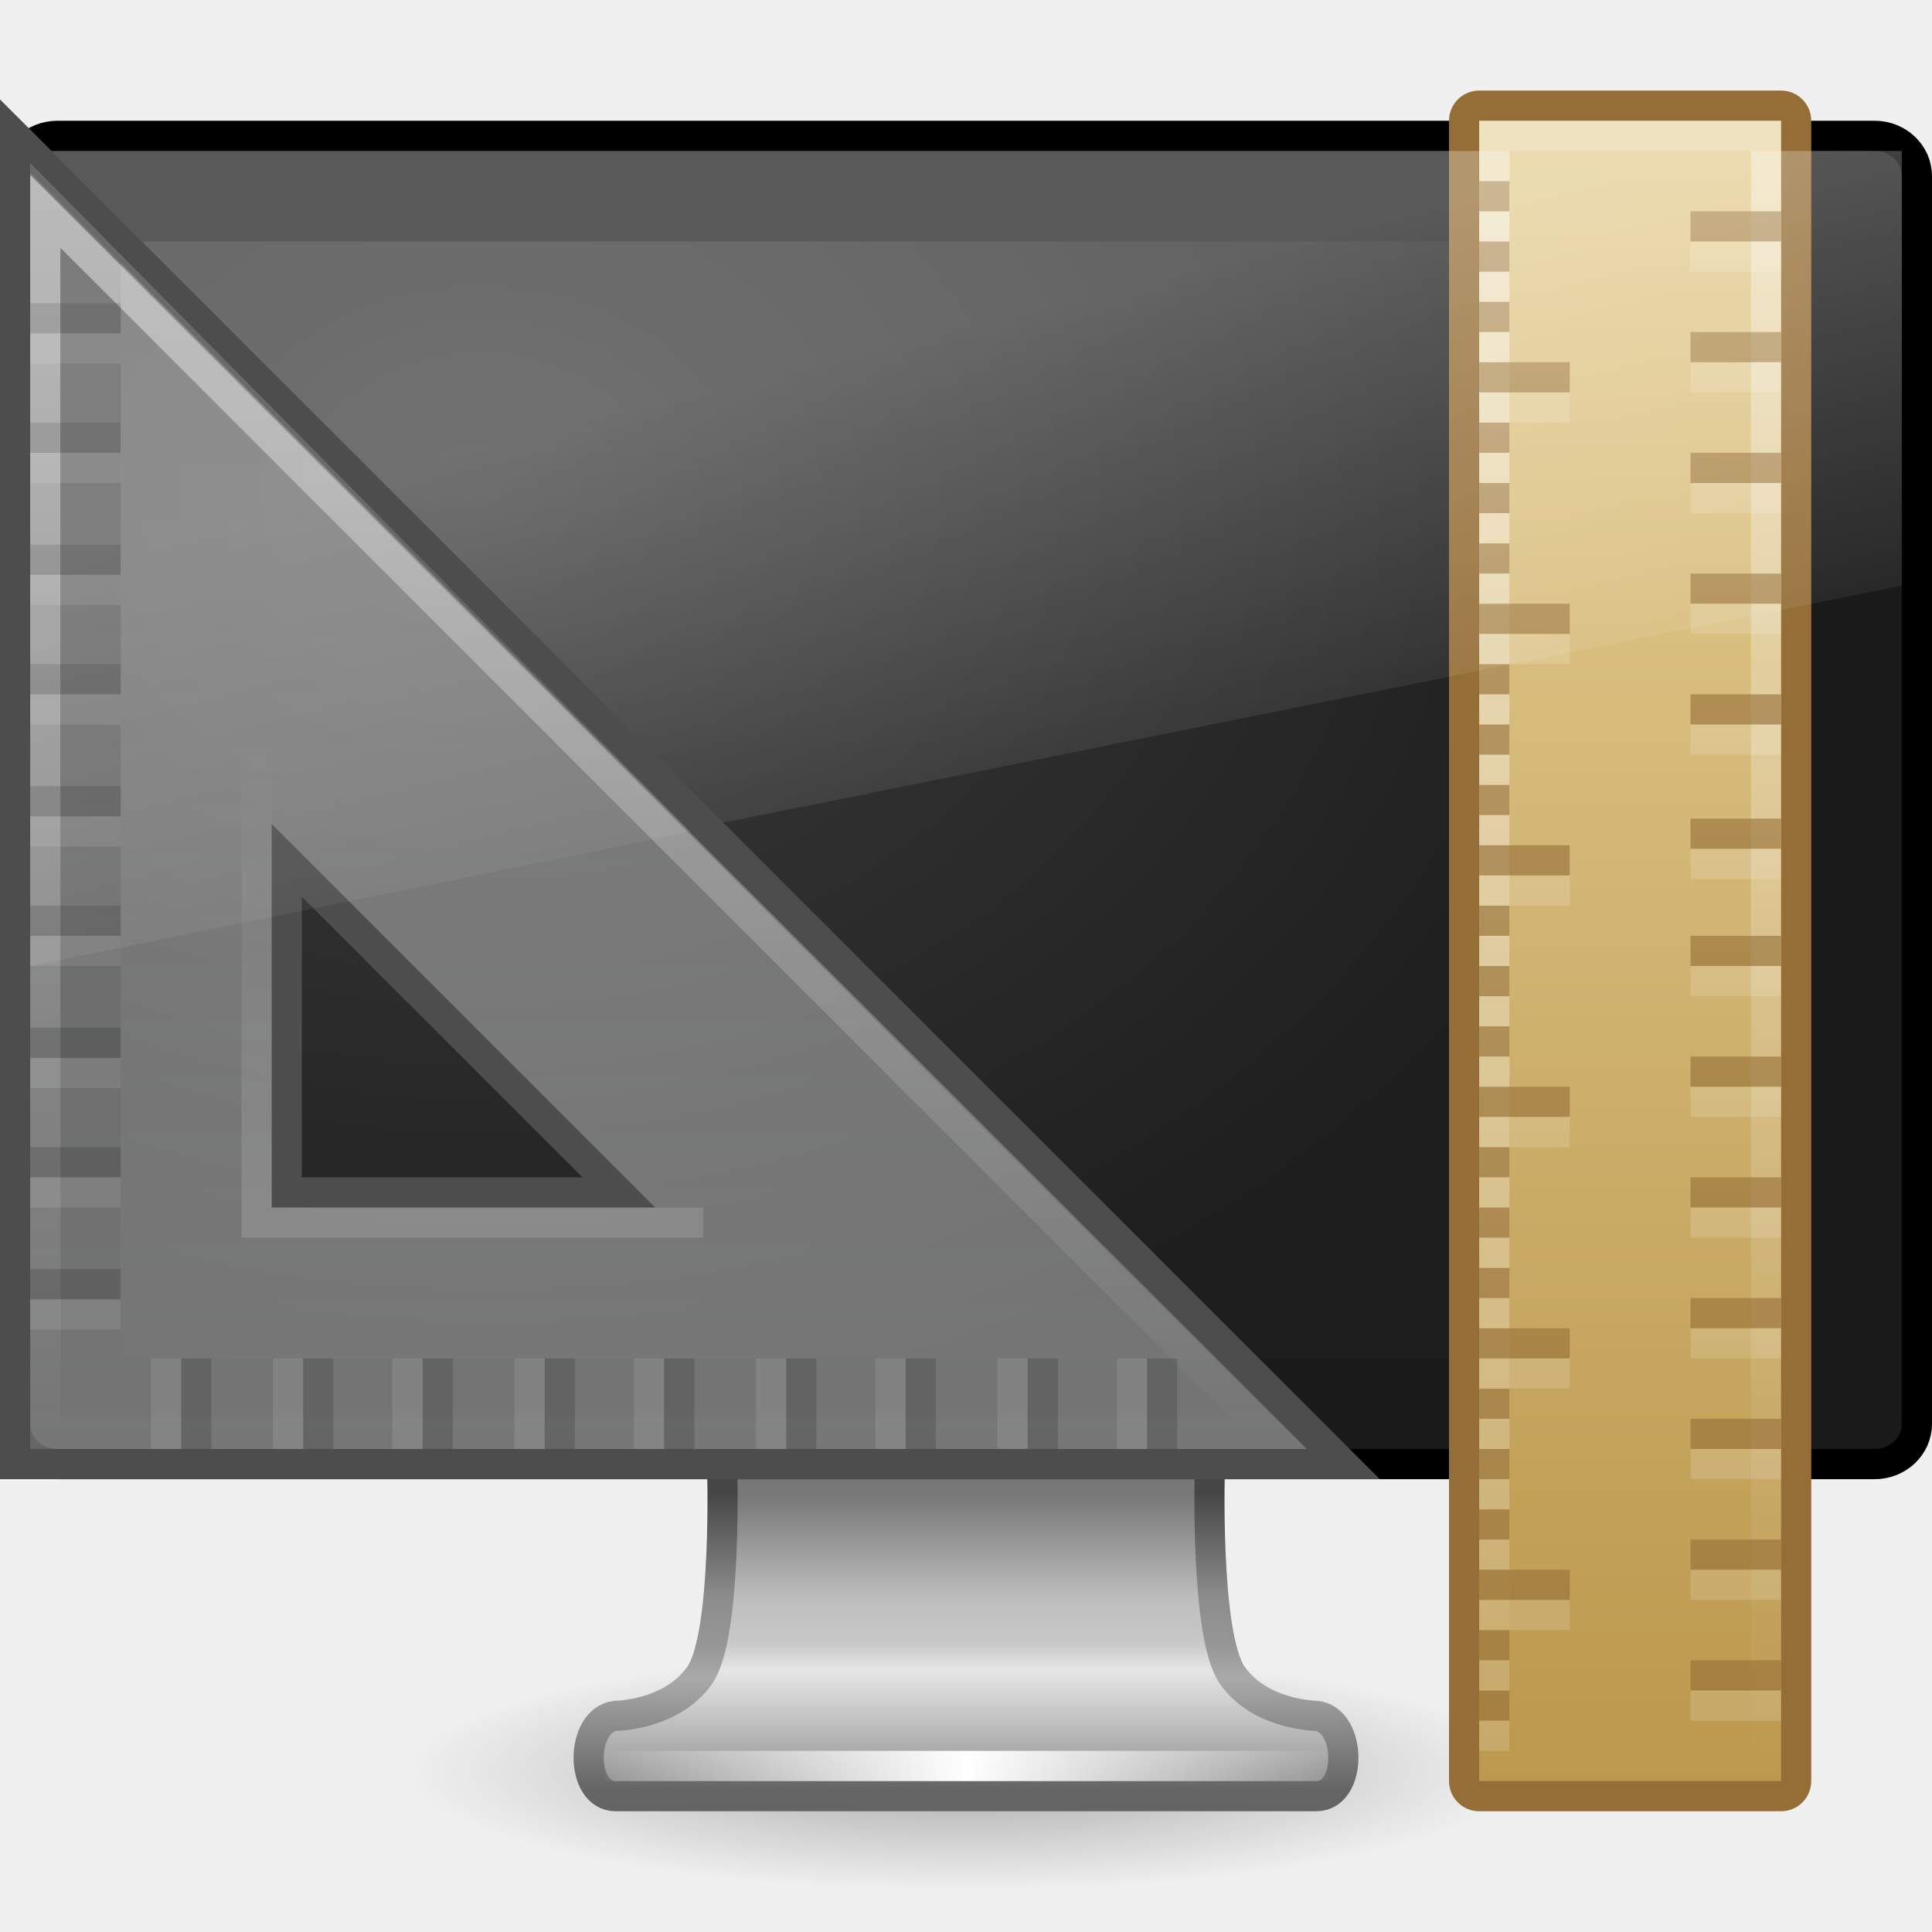
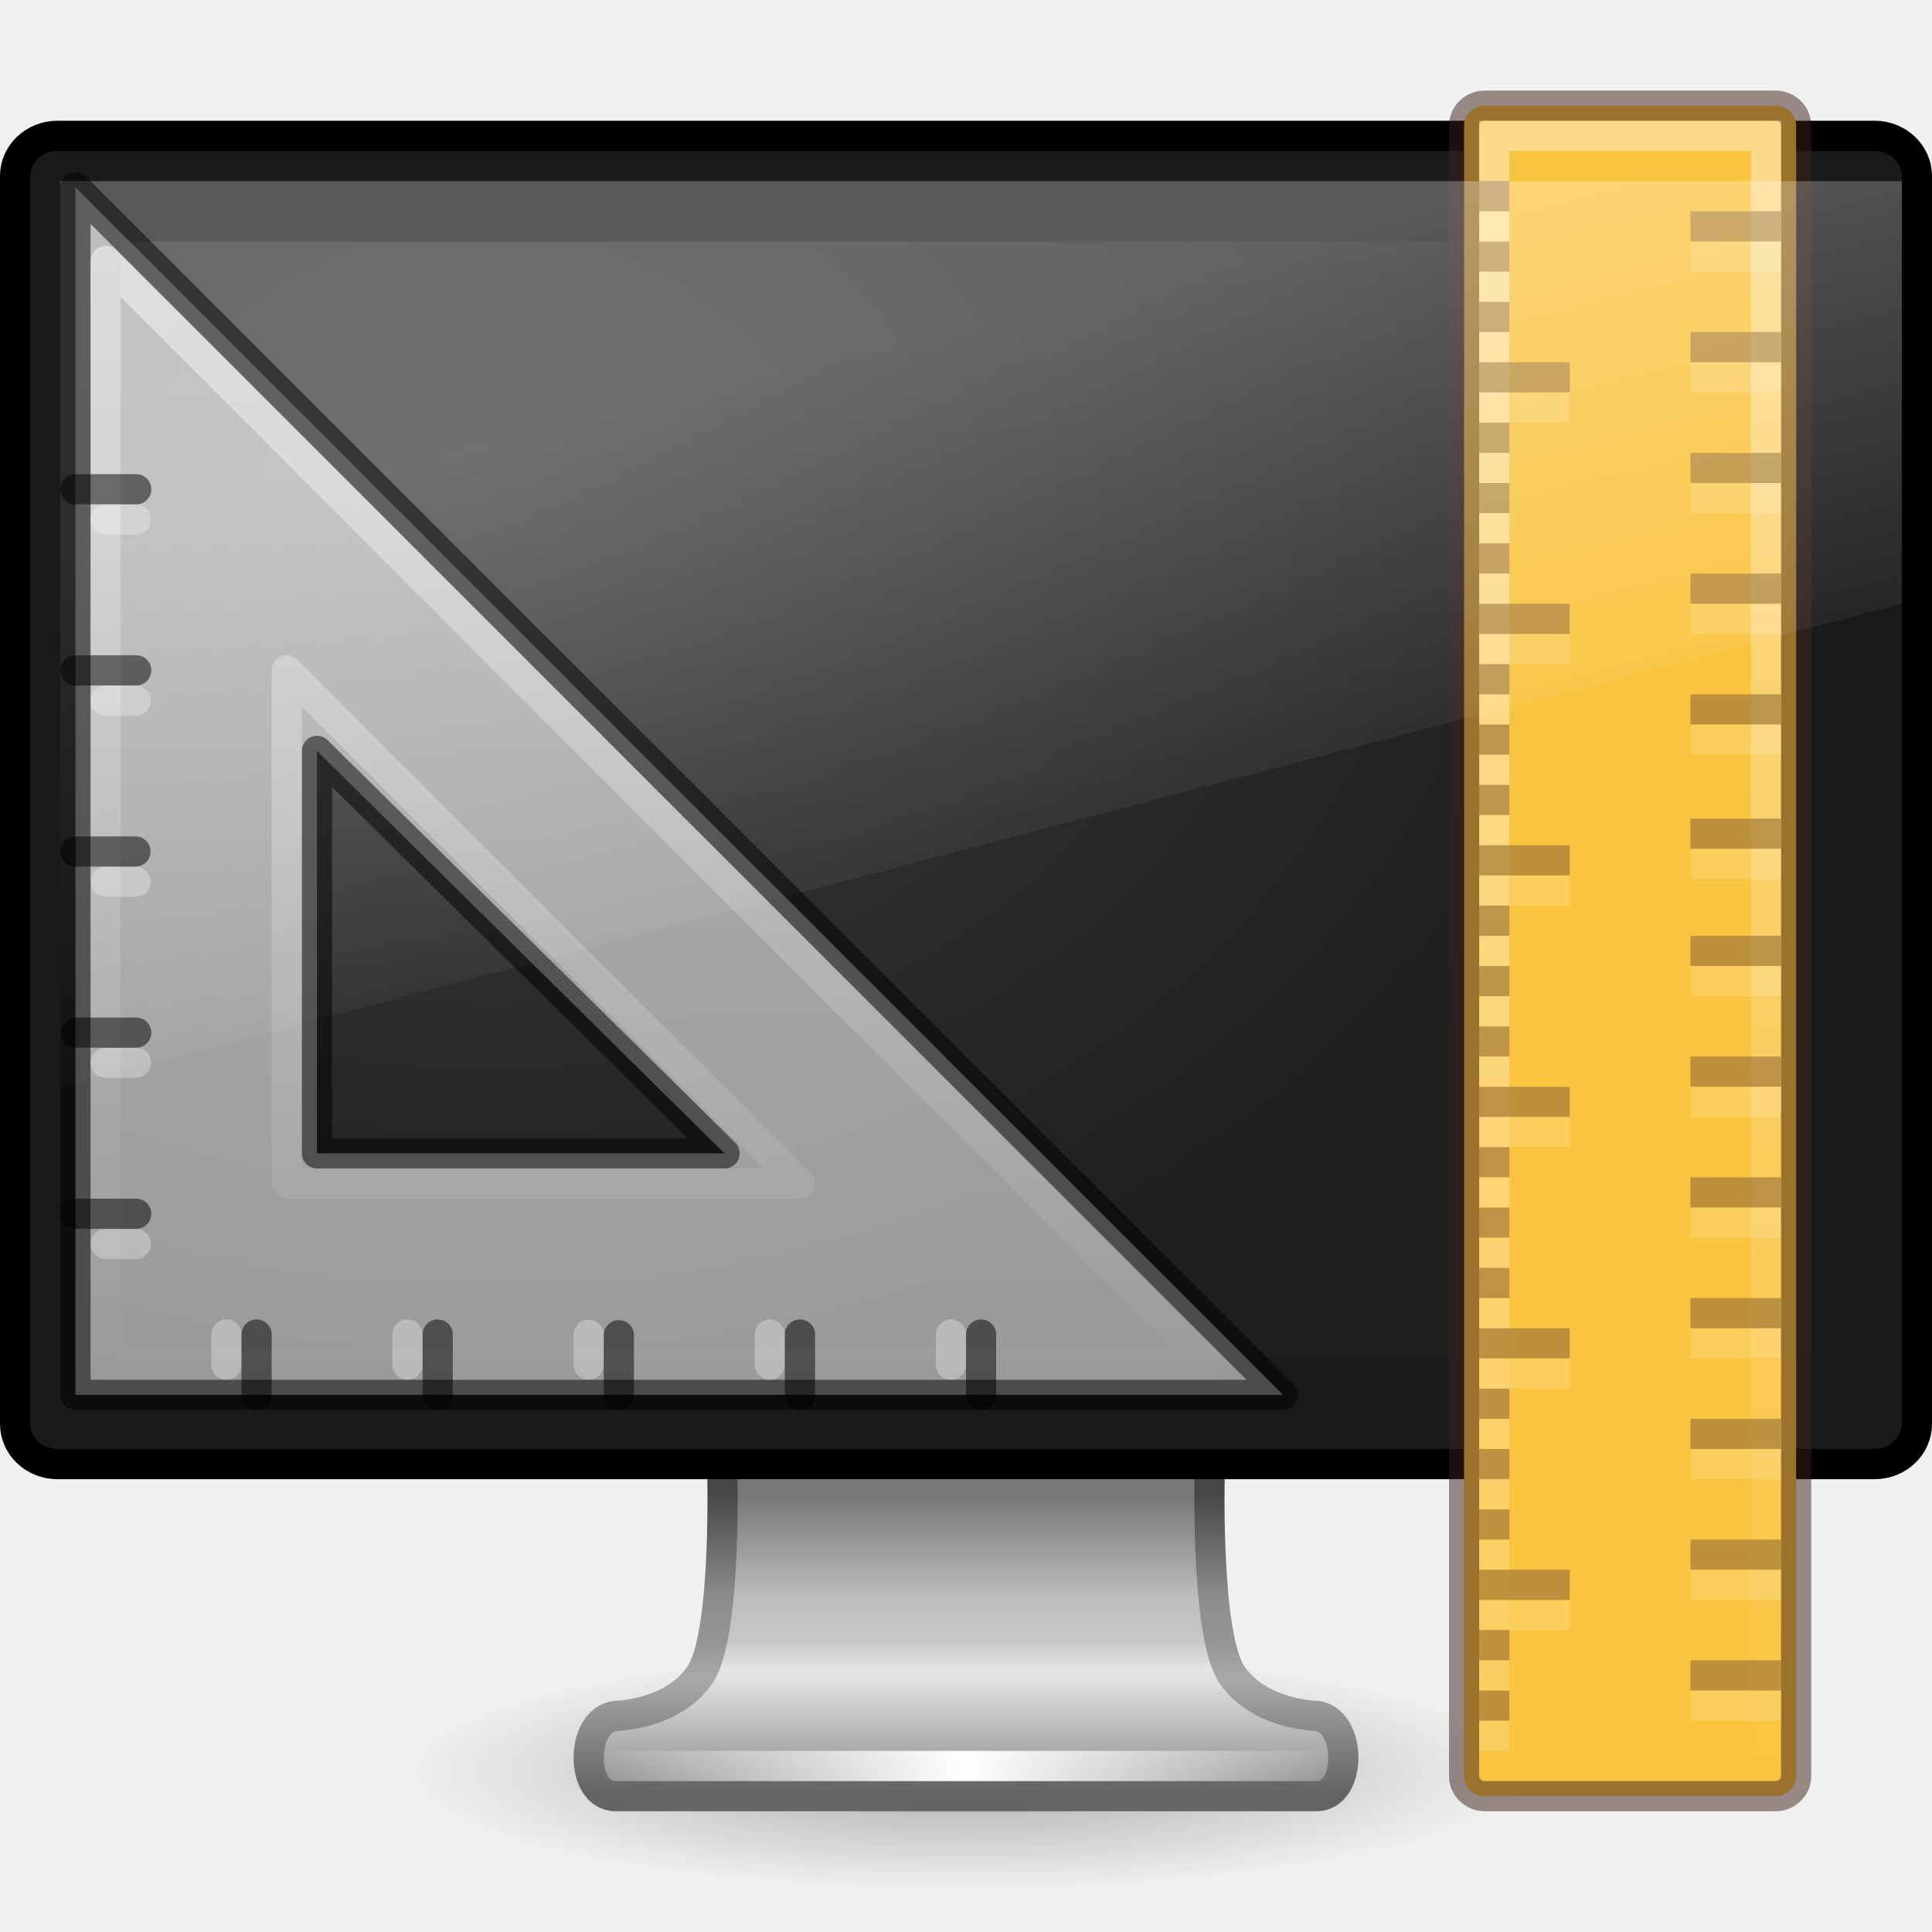
<svg xmlns="http://www.w3.org/2000/svg" xmlns:xlink="http://www.w3.org/1999/xlink" version="1.1" width="64" height="64" id="svg5235">
  <defs id="defs5237">
-     <linearGradient x1="182" y1="33" x2="182" y2="24.52" id="linearGradient4278" xlink:href="#linearGradient3985-6-635-120-628-965" gradientUnits="userSpaceOnUse" gradientTransform="matrix(2.133327,0,0,2.133327,-374.3079,-28.6241)" />
    <linearGradient id="linearGradient3985-6-635-120-628-965">
      <stop id="stop7116" style="stop-color:#ffffff;stop-opacity:1" offset="0" />
      <stop id="stop7118" style="stop-color:#ffffff;stop-opacity:0" offset="1" />
-     </linearGradient>
-     <linearGradient x1="188" y1="17" x2="188" y2="36.026" id="linearGradient4276" xlink:href="#linearGradient3985-746-156-539-972" gradientUnits="userSpaceOnUse" gradientTransform="matrix(2.326059,0,0,2.32606,-408.9768,-35.14782)" />
-     <linearGradient id="linearGradient3985-746-156-539-972">
-       <stop id="stop7110" style="stop-color:#ffffff;stop-opacity:1" offset="0" />
-       <stop id="stop7112" style="stop-color:#ffffff;stop-opacity:0" offset="1" />
-     </linearGradient>
-     <linearGradient x1="30.143" y1="26.714" x2="45.873" y2="26.714" id="linearGradient4274" xlink:href="#linearGradient3937-859-978-64-227" gradientUnits="userSpaceOnUse" gradientTransform="matrix(0,2.933323,2.933323,0,-53.76645,-84.96618)" />
-     <linearGradient id="linearGradient3937-859-978-64-227">
-       <stop id="stop7104" style="stop-color:#ffffff;stop-opacity:0.302" offset="0" />
-       <stop id="stop7106" style="stop-color:#feffff;stop-opacity:0.4" offset="1" />
    </linearGradient>
    <linearGradient x1="384" y1="9" x2="384" y2="32" id="linearGradient4272" xlink:href="#linearGradient5093" gradientUnits="userSpaceOnUse" gradientTransform="matrix(1.5,0,0,2.454546,-522.75,-18.81818)" />
    <linearGradient id="linearGradient5093">
      <stop id="stop5095" style="stop-color:#ffffff;stop-opacity:1" offset="0" />
      <stop id="stop5097" style="stop-color:#ffffff;stop-opacity:0" offset="1" />
-     </linearGradient>
-     <linearGradient x1="385" y1="8" x2="385" y2="33" id="linearGradient3697" xlink:href="#linearGradient5047" gradientUnits="userSpaceOnUse" gradientTransform="matrix(1.375,0,0,2.333327,-474.6875,-16.33312)" />
-     <linearGradient id="linearGradient5047">
-       <stop id="stop5049" style="stop-color:#e7d198;stop-opacity:1" offset="0" />
-       <stop id="stop5051" style="stop-color:#ba964a;stop-opacity:1" offset="1" />
    </linearGradient>
    <linearGradient x1="12.938" y1="8.438" x2="15.25" y2="19.812" id="linearGradient2441" xlink:href="#linearGradient6592-2-7" gradientUnits="userSpaceOnUse" gradientTransform="matrix(1.476191,0,0,1.799999,-3.428571,-0.3999983)" />
    <linearGradient id="linearGradient6592-2-7">
      <stop id="stop6594-0-2" style="stop-color:#ffffff;stop-opacity:0.275" offset="0" />
      <stop id="stop6596-2-5" style="stop-color:#ffffff;stop-opacity:0" offset="1" />
    </linearGradient>
    <radialGradient cx="12.244" cy="4.863" r="21" fx="12.244" fy="4.863" id="radialGradient2444" xlink:href="#linearGradient6712" gradientUnits="userSpaceOnUse" gradientTransform="matrix(1.889018,0.02641682,-0.01758819,1.476698,-7.10076,8.79169)" />
    <linearGradient id="linearGradient6712">
      <stop id="stop6714" style="stop-color:#3c3c3c;stop-opacity:1" offset="0" />
      <stop id="stop6716" style="stop-color:#1e1e1e;stop-opacity:1" offset="1" />
    </linearGradient>
    <linearGradient x1="15.574" y1="46.971" x2="23.578" y2="46.971" id="linearGradient2448" xlink:href="#linearGradient3342" gradientUnits="userSpaceOnUse" gradientTransform="matrix(1.53067,0,0,1.333333,-4.090254,-4.128003)" spreadMethod="reflect" />
    <linearGradient id="linearGradient3342">
      <stop id="stop3344" style="stop-color:#ffffff;stop-opacity:0" offset="0" />
      <stop id="stop3346" style="stop-color:#ffffff;stop-opacity:1" offset="1" />
    </linearGradient>
    <linearGradient x1="361.106" y1="87.05" x2="361.106" y2="94.396" id="linearGradient2451" xlink:href="#linearGradient3912" gradientUnits="userSpaceOnUse" gradientTransform="matrix(1.311155,0,0,1.333703,-437.614,-66.53289)" />
    <linearGradient id="linearGradient3912">
      <stop id="stop3914" style="stop-color:#787878;stop-opacity:1" offset="0" />
      <stop id="stop3916" style="stop-color:#bebebe;stop-opacity:1" offset="0.35" />
      <stop id="stop3918" style="stop-color:#c8c8c8;stop-opacity:1" offset="0.494" />
      <stop id="stop3920" style="stop-color:#e6e6e6;stop-opacity:1" offset="0.589" />
      <stop id="stop3922" style="stop-color:#8c8c8c;stop-opacity:1" offset="1" />
    </linearGradient>
    <linearGradient x1="61.969" y1="35.944" x2="61.969" y2="43.378" id="linearGradient2453" xlink:href="#linearGradient3924" gradientUnits="userSpaceOnUse" gradientTransform="matrix(1.31588,0,0,1.333511,-49.58458,1.493132)" />
    <linearGradient id="linearGradient3924">
      <stop id="stop3926" style="stop-color:#464646;stop-opacity:1" offset="0" />
      <stop id="stop3928" style="stop-color:#8c8c8c;stop-opacity:1" offset="0.35" />
      <stop id="stop3930" style="stop-color:#969696;stop-opacity:1" offset="0.51" />
      <stop id="stop3932" style="stop-color:#aaaaaa;stop-opacity:1" offset="0.62" />
      <stop id="stop3934" style="stop-color:#646464;stop-opacity:1" offset="1" />
    </linearGradient>
    <linearGradient id="linearGradient10691-1">
      <stop id="stop10693-3" style="stop-color:#000000;stop-opacity:1" offset="0" />
      <stop id="stop10695-1" style="stop-color:#000000;stop-opacity:0" offset="1" />
    </linearGradient>
    <radialGradient cx="6.703" cy="73.616" r="7.228" fx="6.703" fy="73.616" id="radialGradient5233" xlink:href="#linearGradient10691-1" gradientUnits="userSpaceOnUse" gradientTransform="matrix(2.582401,0,0,0.5533716,14.69091,17.92982)" />
+     <linearGradient xlink:href="#linearGradient5047" id="linearGradient4270" gradientUnits="userSpaceOnUse" gradientTransform="matrix(1.375,0,0,2.333334,-474.6875,-16.33334)" x1="385" y1="8.835" x2="385" y2="32.263" />
+     <linearGradient id="linearGradient5047">
+       <stop id="stop5049" offset="0" style="stop-color:#f9c440;stop-opacity:1" />
+       <stop id="stop5051" offset="1" style="stop-color:#f9c440;stop-opacity:1" />
+     </linearGradient>
+     <linearGradient xlink:href="#linearGradient3412" id="linearGradient1065" gradientUnits="userSpaceOnUse" gradientTransform="matrix(0,2.703893,-2.653531,0,156.6307,-61.11597)" x1="31.826" y1="35.851" x2="45.681" y2="35.851" />
+     <linearGradient id="linearGradient3412">
+       <stop offset="0" style="stop-color:#ffffff;stop-opacity:0.6" id="stop3414" />
+       <stop offset="1" style="stop-color:#ffffff;stop-opacity:0.55" id="stop3416" />
+     </linearGradient>
+     <linearGradient xlink:href="#linearGradient3985-6-635-120-628-965" id="linearGradient1067" gradientUnits="userSpaceOnUse" gradientTransform="matrix(-1,0,0,1,120,-63.99992)" x1="75.78" y1="86" x2="75.78" y2="127.036" />
  </defs>
  <g id="layer1">
    <path d="m 50.667,58.667 c 0,2.209 -8.357,4 -18.667,4 -10.309,0 -18.667,-1.791 -18.667,-4 0,-2.209 8.357,-4 18.667,-4 10.309,0 18.667,1.791 18.667,4 l 0,0 z" id="path2589" style="opacity:0.3;fill:url(#radialGradient5233);fill-opacity:1;fill-rule:nonzero;stroke:none;stroke-width:0.8;marker:none;visibility:visible;display:inline;overflow:visible" />
    <path d="m 23.92,48.499 c 0,0 0.187,5.678 -0.744,7.001 -0.93,1.323 -2.782,1.339 -2.782,1.339 -1.188,0.139 -1.198,2.662 0,2.662 l 23.212,0 c 1.198,0 1.188,-2.524 0,-2.662 0,0 -1.851,-0.015 -2.782,-1.339 -0.93,-1.323 -0.744,-7.001 -0.744,-7.001 l -16.16,0 0,0 z" id="rect1789" style="fill:url(#linearGradient2451);fill-opacity:1;fill-rule:nonzero;stroke:url(#linearGradient2453);stroke-width:0.998;stroke-linecap:round;stroke-linejoin:round;stroke-miterlimit:4;stroke-opacity:1;stroke-dasharray:none;stroke-dashoffset:0.5;marker:none;visibility:visible;display:inline;overflow:visible;enable-background:new" />
    <path d="m 20.514,58.5 22.973,0" id="path3340" style="fill:none;stroke:url(#linearGradient2448);stroke-width:1px;stroke-linecap:square;stroke-linejoin:miter;stroke-opacity:1" />
    <rect width="63" height="44" rx="1.4" ry="1.333" x="0.5" y="4.5" id="rect2722" style="fill:#1a1a1a;fill-opacity:1;stroke:#000000;stroke-width:1;stroke-linecap:round;stroke-linejoin:round;stroke-miterlimit:4;stroke-opacity:1;stroke-dasharray:none;stroke-dashoffset:0.5" />
    <rect width="56" height="37" x="4" y="8" id="rect2716" style="fill:url(#radialGradient2444);fill-opacity:1;fill-rule:evenodd;stroke:none;display:inline;enable-background:new" />
-     <rect width="11" height="56" rx="0.5" ry="0.5" x="48.5" y="3.5" id="rect5045" style="color:#000000;fill:url(#linearGradient3697);fill-opacity:1;fill-rule:nonzero;stroke:#956e37;stroke-width:1;stroke-linecap:butt;stroke-linejoin:miter;stroke-miterlimit:4;stroke-opacity:1;stroke-dasharray:none;stroke-dashoffset:0;marker:none;visibility:visible;display:inline;overflow:visible;enable-background:accumulate" />
+     <rect ry="0.667" rx="0.688" y="3.5" x="48.5" height="56" width="11" id="rect5045" style="color:#000000;display:inline;overflow:visible;visibility:visible;fill:url(#linearGradient4270);fill-opacity:1;fill-rule:nonzero;stroke:#3d211b;stroke-width:1;stroke-linecap:butt;stroke-linejoin:miter;stroke-miterlimit:4;stroke-dasharray:none;stroke-dashoffset:0;stroke-opacity:0.5;marker:none;enable-background:accumulate" />
    <rect width="9" height="54" x="49.5" y="4.5" id="rect5045-1" style="opacity:0.4;color:#000000;fill:none;stroke:url(#linearGradient4272);stroke-width:1;stroke-linecap:butt;stroke-linejoin:miter;stroke-miterlimit:4;stroke-opacity:1;stroke-dasharray:none;stroke-dashoffset:0;marker:none;visibility:visible;display:inline;overflow:visible;enable-background:accumulate" />
-     <path d="M 0.5,4.5 44.5,48.5 l -44,0 0,-44 z M 9.5,28.5 l 0,11 11,0 -11,-11 z" id="path3410" style="fill:url(#linearGradient4274);fill-opacity:1;fill-rule:evenodd;stroke:#4d4d4d;stroke-width:1px;stroke-linecap:butt;stroke-linejoin:miter;stroke-opacity:1" />
-     <path d="m 1.5,7 c 0,13.714 0,26.786 0,40.5 13.714,0 26.786,0 40.5,0 0,0 -40.5,-40.5 -40.5,-40.5 z" id="path3981" style="opacity:0.5;fill:none;stroke:url(#linearGradient4276);stroke-width:1px;stroke-linecap:butt;stroke-linejoin:miter;stroke-opacity:1" />
-     <path d="m 8.5,24.709 c 0,0 0,15.791 0,15.791 0,0 14.791,0 14.791,0" id="path3981-5" style="opacity:0.15;fill:none;stroke:url(#linearGradient4278);stroke-width:1px;stroke-linecap:butt;stroke-linejoin:miter;stroke-opacity:1" />
-     <path d="m 39,45 0,3 -1,0 0,-3 1,0 z m -3.958,0 0,3 -1,0 0,-3 1,0 z m -4.042,0 0,3 -1,0 0,-3 1,0 z m -3.958,0 0,3 -1,0 0,-3 1,0 z m -4.042,0 0,3 -1,0 0,-3 1,0 z m -3.958,0 0,3 -1,0 0,-3 1,0 z m -4.042,0 0,3 -1,0 0,-3 1,0 z m -3.958,0 0,3 -1,0 0,-3 1,0 z m -4.042,0 0,3 -1,0 0,-3 1,0 z M 1,10.042 l 3,0 0,1 -3,0 0,-1 z M 1,14 l 3,0 0,1 -3,0 0,-1 z m 0,4.042 3,0 0,1 -3,0 0,-1 z M 1,22 l 3,0 0,1 -3,0 0,-1 z m 0,4.042 3,0 0,1 -3,0 0,-1 z M 1,30 l 3,0 0,1 -3,0 0,-1 z m 0,4.042 3,0 0,1 -3,0 0,-1 z M 1,38 l 3,0 0,1 -3,0 0,-1 z m 0,4.042 3,0 0,1 -3,0 0,-1 z" id="rect4034-50-7-4" style="opacity:0.15;color:#000000;fill:#000000;fill-opacity:1;stroke:none;stroke-width:2;marker:none;visibility:visible;display:inline;overflow:visible;enable-background:accumulate" />
-     <path d="m 38,45 0,3 -1,0 0,-3 1,0 z m -3.958,0 0,3 -1,0 0,-3 1,0 z M 30,45 l 0,3 -1,0 0,-3 1,0 z m -3.958,0 0,3 -1,0 0,-3 1,0 z M 22,45 l 0,3 -1,0 0,-3 1,0 z m -3.958,0 0,3 -1,0 0,-3 1,0 z M 14,45 l 0,3 -1,0 0,-3 1,0 z m -3.958,0 0,3 -1,0 0,-3 1,0 z M 6,45 l 0,3 -1,0 0,-3 1,0 z m -5,-33.958 3,0 0,1 -3,0 0,-1 z m 0,3.958 3,0 0,1 -3,0 0,-1 z m 0,4.042 3,0 0,1 -3,0 0,-1 z m 0,3.958 3,0 0,1 -3,0 0,-1 z m 0,4.042 3,0 0,1 -3,0 0,-1 z m 0,3.958 3,0 0,1 -3,0 0,-1 z m 0,4.042 3,0 0,1 -3,0 0,-1 z m 0,3.958 3,0 0,1 -3,0 0,-1 z m 0,4.042 3,0 0,1 -3,0 0,-1 z" id="rect4034-50-7-1-9" style="opacity:0.1;color:#000000;fill:#ffffff;fill-opacity:1;stroke:none;stroke-width:2;marker:none;visibility:visible;display:inline;overflow:visible;enable-background:accumulate" />
    <path d="m 49,56 1,0 0,1 -1,0 0,-1 z m 0,-2 1,0 0,1 -1,0 0,-1 z m 0,-4 1,0 0,1 -1,0 0,-1 z m 0,-2 1,0 0,1 -1,0 0,-1 z m 0,4 3,0 0,1 -3,0 0,-1 z m 0,-6 1,0 0,1 -1,0 0,-1 z m 0,-4 1,0 0,1 -1,0 0,-1 z m 0,-2 1,0 0,1 -1,0 0,-1 z m 0,4 3,0 0,1 -3,0 0,-1 z m 0,-6 1,0 0,1 -1,0 0,-1 z m 0,-4 1,0 0,1 -1,0 0,-1 z m 0,-2 1,0 0,1 -1,0 0,-1 z m 0,4 3,0 0,1 -3,0 0,-1 z m 0,-6 1,0 0,1 -1,0 0,-1 z m 0,-4 1,0 0,1 -1,0 0,-1 z m 0,-2 1,0 0,1 -1,0 0,-1 z m 0,4 3,0 0,1 -3,0 0,-1 z m 0,-6 1,0 0,1 -1,0 0,-1 z m 0,-4 1,0 0,1 -1,0 0,-1 z m 0,-2 1,0 0,1 -1,0 0,-1 z m 0,4 3,0 0,1 -3,0 0,-1 z m 0,-6 1,0 0,1 -1,0 0,-1 z m 0,-4 1,0 L 50,11 49,11 49,10 z m 0,-2 1,0 0,1 -1,0 0,-1 z M 49,12 l 3,0 0,1 -3,0 0,-1 z m 0,-6 1,0 0,1 -1,0 0,-1 z M 56,55 l 3,0 0,1 -3,0 0,-1 z m 0,-4 3,0 0,1 -3,0 0,-1 z m 0,-4 3,0 0,1 -3,0 0,-1 z m 0,-4 3,0 0,1 -3,0 0,-1 z m 0,-4 3,0 0,1 -3,0 0,-1 z m 0,-4 3,0 0,1 -3,0 0,-1 z m 0,-4 3,0 0,1 -3,0 0,-1 z m 0,-3.882 3,0 0,1 -3,0 0,-1 z M 56,23 l 3,0 0,1 -3,0 0,-1 z m 0,-4 3,0 0,1 -3,0 0,-1 z m 0,-4 3,0 0,1 -3,0 0,-1 z m 0,-4 3,0 0,1 -3,0 0,-1 z m 0,-4 3,0 0,1 -3,0 0,-1 z" id="path4819-4-33" style="opacity:0.6;color:#000000;fill:#956e37;fill-opacity:1;stroke:none;stroke-width:1;marker:none;visibility:visible;display:inline;overflow:visible;enable-background:accumulate" />
    <path d="m 49,57 1,0 0,1 -1,0 0,-1 z m 0,-2 1,0 0,1 -1,0 0,-1 z m 0,-4 1,0 0,1 -1,0 0,-1 z m 0,-2 1,0 0,1 -1,0 0,-1 z m 0,4 3,0 0,1 -3,0 0,-1 z m 0,-6 1,0 0,1 -1,0 0,-1 z m 0,-4 1,0 0,1 -1,0 0,-1 z m 0,-2 1,0 0,1 -1,0 0,-1 z m 0,4 3,0 0,1 -3,0 0,-1 z m 0,-6 1,0 0,1 -1,0 0,-1 z m 0,-4 1,0 0,1 -1,0 0,-1 z m 0,-2 1,0 0,1 -1,0 0,-1 z m 0,4 3,0 0,1 -3,0 0,-1 z m 0,-6 1,0 0,1 -1,0 0,-1 z m 0,-4 1,0 0,1 -1,0 0,-1 z m 0,-2 1,0 0,1 -1,0 0,-1 z m 0,4 3,0 0,1 -3,0 0,-1 z m 0,-6 1,0 0,1 -1,0 0,-1 z m 0,-4 1,0 0,1 -1,0 0,-1 z m 0,-2 1,0 0,1 -1,0 0,-1 z m 0,4 3,0 0,1 -3,0 0,-1 z m 0,-6 1,0 0,1 -1,0 0,-1 z m 0,-4 1,0 0,1 -1,0 0,-1 z m 0,-2 1,0 0,1 -1,0 0,-1 z M 49,13 l 3,0 0,1 -3,0 0,-1 z m 0,-6 1,0 0,1 -1,0 0,-1 z M 56,56 l 3,0 0,1 -3,0 0,-1 z m 0,-4 3,0 0,1 -3,0 0,-1 z m 0,-4 3,0 0,1 -3,0 0,-1 z m 0,-4 3,0 0,1 -3,0 0,-1 z m 0,-4 3,0 0,1 -3,0 0,-1 z m 0,-4 3,0 0,1 -3,0 0,-1 z m 0,-4 3,0 0,1 -3,0 0,-1 z m 0,-3.882 3,0 0,1 -3,0 0,-1 z M 56,24 l 3,0 0,1 -3,0 0,-1 z m 0,-4 3,0 0,1 -3,0 0,-1 z m 0,-4 3,0 0,1 -3,0 0,-1 z m 0,-4 3,0 0,1 -3,0 0,-1 z m 0,-4 3,0 0,1 -3,0 0,-1 z" id="path4819-4-33-6" style="opacity:0.15;color:#000000;fill:#ffffff;fill-opacity:1;stroke:none;stroke-width:1;marker:none;visibility:visible;display:inline;overflow:visible;enable-background:accumulate" />
-     <path d="m 1.7,5 61.3,0 0,14.4 -39.04,7.853 z" id="path3047" style="fill:url(#linearGradient2441);fill-opacity:1;stroke:none" />
-     <path d="M 1,5.4 22.892,27.551 1,32 z" id="rect6588" style="opacity:0.6;fill:url(#linearGradient2441);fill-opacity:1;stroke:none" />
+     <path d="M 2,6 H 63 V 20 L 2,36 Z" id="path3047" style="fill:url(#linearGradient2441);fill-opacity:1;stroke:none" />
+     <g transform="matrix(-1,0,0,1,65.00002,-16.29295)" id="g4309-7">
+       <path d="m 62.5,22.5 -40,40 h 40 z m -8,18.667 v 13.333 H 41 Z" id="path2993-0" style="display:inline;overflow:visible;visibility:visible;opacity:1;fill:url(#linearGradient1065);fill-opacity:1;fill-rule:evenodd;stroke:#010102;stroke-width:1px;stroke-linecap:butt;stroke-linejoin:round;stroke-miterlimit:4;stroke-dasharray:none;stroke-dashoffset:0;stroke-opacity:0.5;marker:none;enable-background:accumulate" />
+       <g transform="translate(-13.21778,-983.3621)" id="g4259-6">
+         <path style="opacity:0.3;fill:none;stroke:#ffffff;stroke-width:1px;stroke-linecap:round;stroke-linejoin:miter;stroke-opacity:1" id="path3101-2" d="m 70.718,1044.862 v -1" />
+         <path style="opacity:0.3;fill:none;stroke:#ffffff;stroke-width:1px;stroke-linecap:round;stroke-linejoin:miter;stroke-opacity:1" id="path3103-6" d="m 64.718,1044.862 v -1" />
+         <path style="opacity:0.3;fill:none;stroke:#ffffff;stroke-width:1px;stroke-linecap:round;stroke-linejoin:miter;stroke-opacity:1" id="path3105-1" d="m 58.718,1044.862 v -0.988" />
+         <path style="opacity:0.3;fill:none;stroke:#ffffff;stroke-width:1px;stroke-linecap:round;stroke-linejoin:miter;stroke-opacity:1" id="path3107-8" d="m 52.718,1044.862 v -1" />
+         <path style="opacity:0.3;fill:none;stroke:#ffffff;stroke-width:1px;stroke-linecap:round;stroke-linejoin:miter;stroke-opacity:1" id="path3109-7" d="m 46.718,1044.862 v -1" />
+         <path style="opacity:1;fill:none;stroke:#000000;stroke-width:1px;stroke-linecap:round;stroke-linejoin:miter;stroke-opacity:0.5" id="path3091-9" d="m 69.718,1045.862 v -2 m -6,2 v -2 m -6,2 v -1.976 m -6,1.976 v -2 m -6,2 v -2" />
+       </g>
+       <path d="m 61.5,24.938 c 0,0 0,36.562 0,36.562 0,0 -36.562,0 -36.562,0 0,0 36.562,-36.562 36.562,-36.562 z m -6,13.562 c 0,0 -17,17 -17,17 0,0 17,0 17,0 0,0 0,-17 0,-17 z" id="path3934-2" style="display:inline;overflow:visible;visibility:visible;opacity:0.5;fill:none;stroke:url(#linearGradient1067);stroke-width:1px;stroke-linecap:butt;stroke-linejoin:round;stroke-miterlimit:4;stroke-dasharray:none;stroke-dashoffset:0;stroke-opacity:1;marker:none;enable-background:accumulate" />
+       <path style="opacity:0.3;fill:none;stroke:#ffffff;stroke-width:1px;stroke-linecap:round;stroke-linejoin:miter;stroke-opacity:1" id="path4269-0" d="m 61.5,33.5 h -1" />
+       <path style="opacity:0.3;fill:none;stroke:#ffffff;stroke-width:1px;stroke-linecap:round;stroke-linejoin:miter;stroke-opacity:1" id="path4271-2" d="m 61.5,39.5 h -1" />
+       <path style="opacity:0.3;fill:none;stroke:#ffffff;stroke-width:1px;stroke-linecap:round;stroke-linejoin:miter;stroke-opacity:1" id="path4273-3" d="m 61.494,45.5 h -0.988" />
+       <path style="opacity:0.3;fill:none;stroke:#ffffff;stroke-width:1px;stroke-linecap:round;stroke-linejoin:miter;stroke-opacity:1" id="path4275-7" d="m 61.5,51.5 h -1" />
+       <path style="opacity:0.3;fill:none;stroke:#ffffff;stroke-width:1px;stroke-linecap:round;stroke-linejoin:miter;stroke-opacity:1" id="path4277-5" d="m 61.5,57.5 h -1" />
+       <path style="opacity:1;fill:none;stroke:#000000;stroke-width:1px;stroke-linecap:round;stroke-linejoin:miter;stroke-opacity:0.5" id="path4279-9" d="m 62.5,32.5 h -2.012 m 2.012,6 h -2.012 m 2.012,6 h -1.988 m 1.988,6 h -2.012 m 2.012,6 h -2.012" />
+     </g>
  </g>
</svg>
